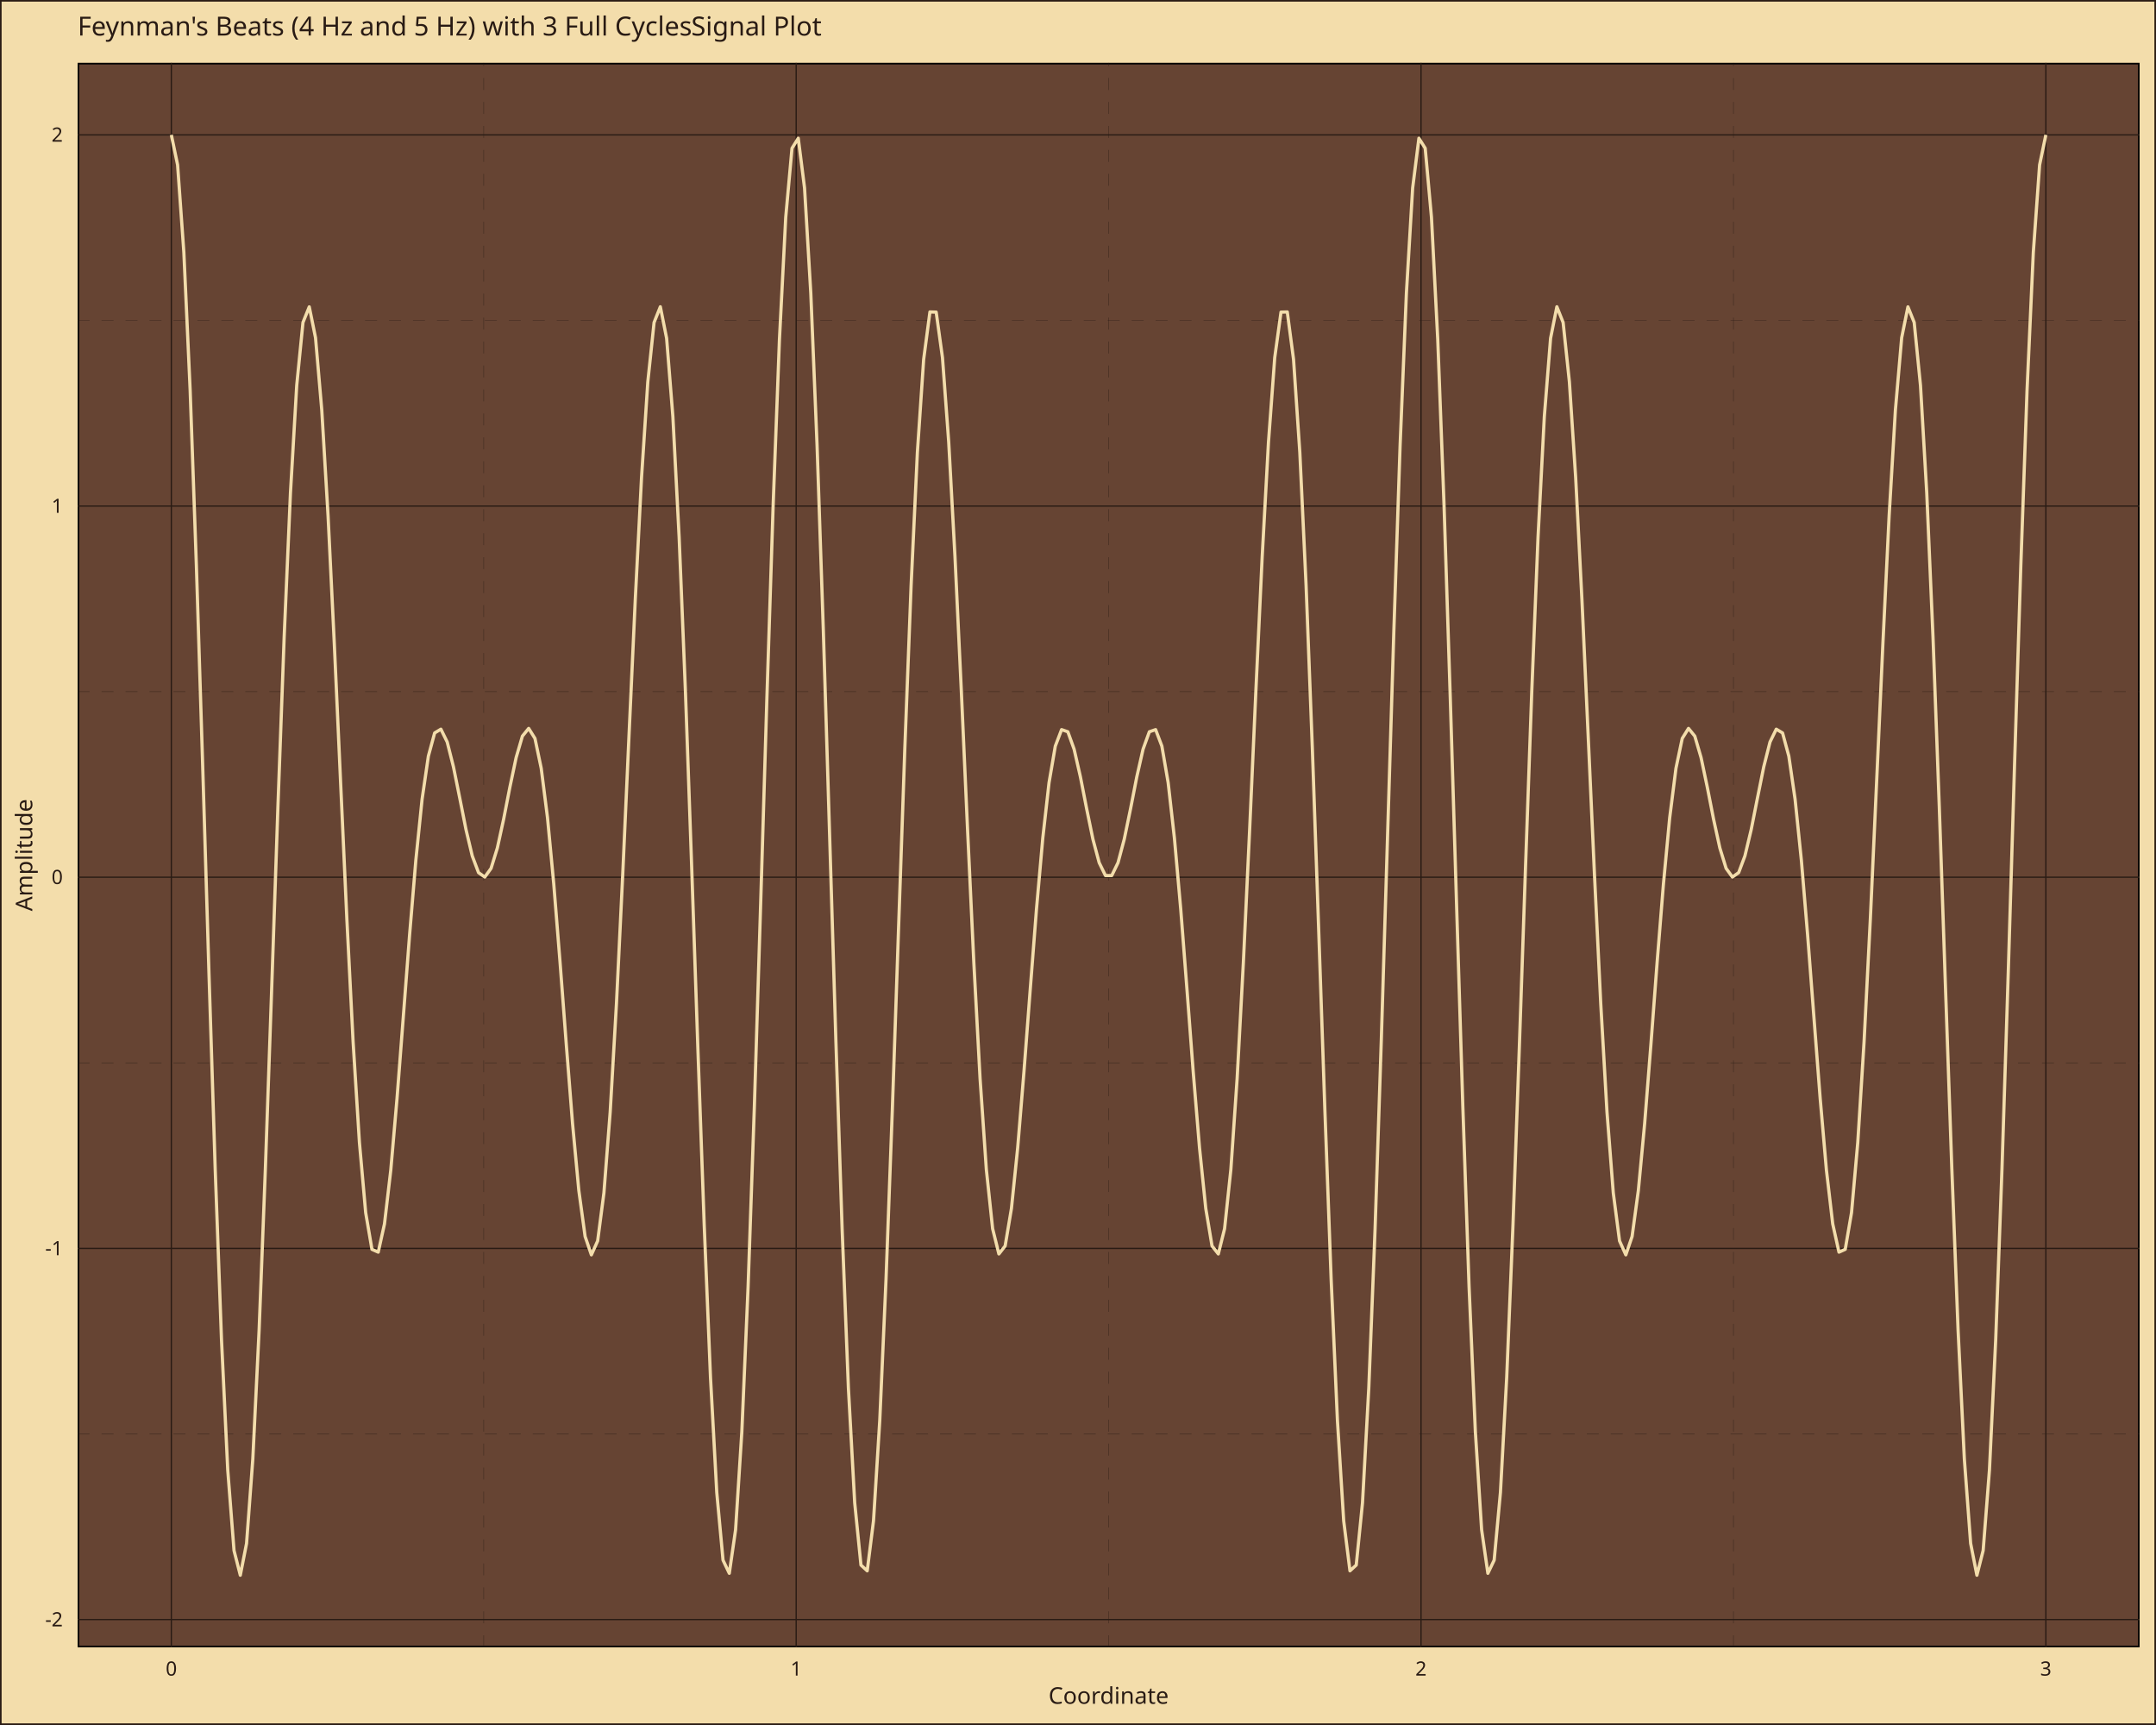
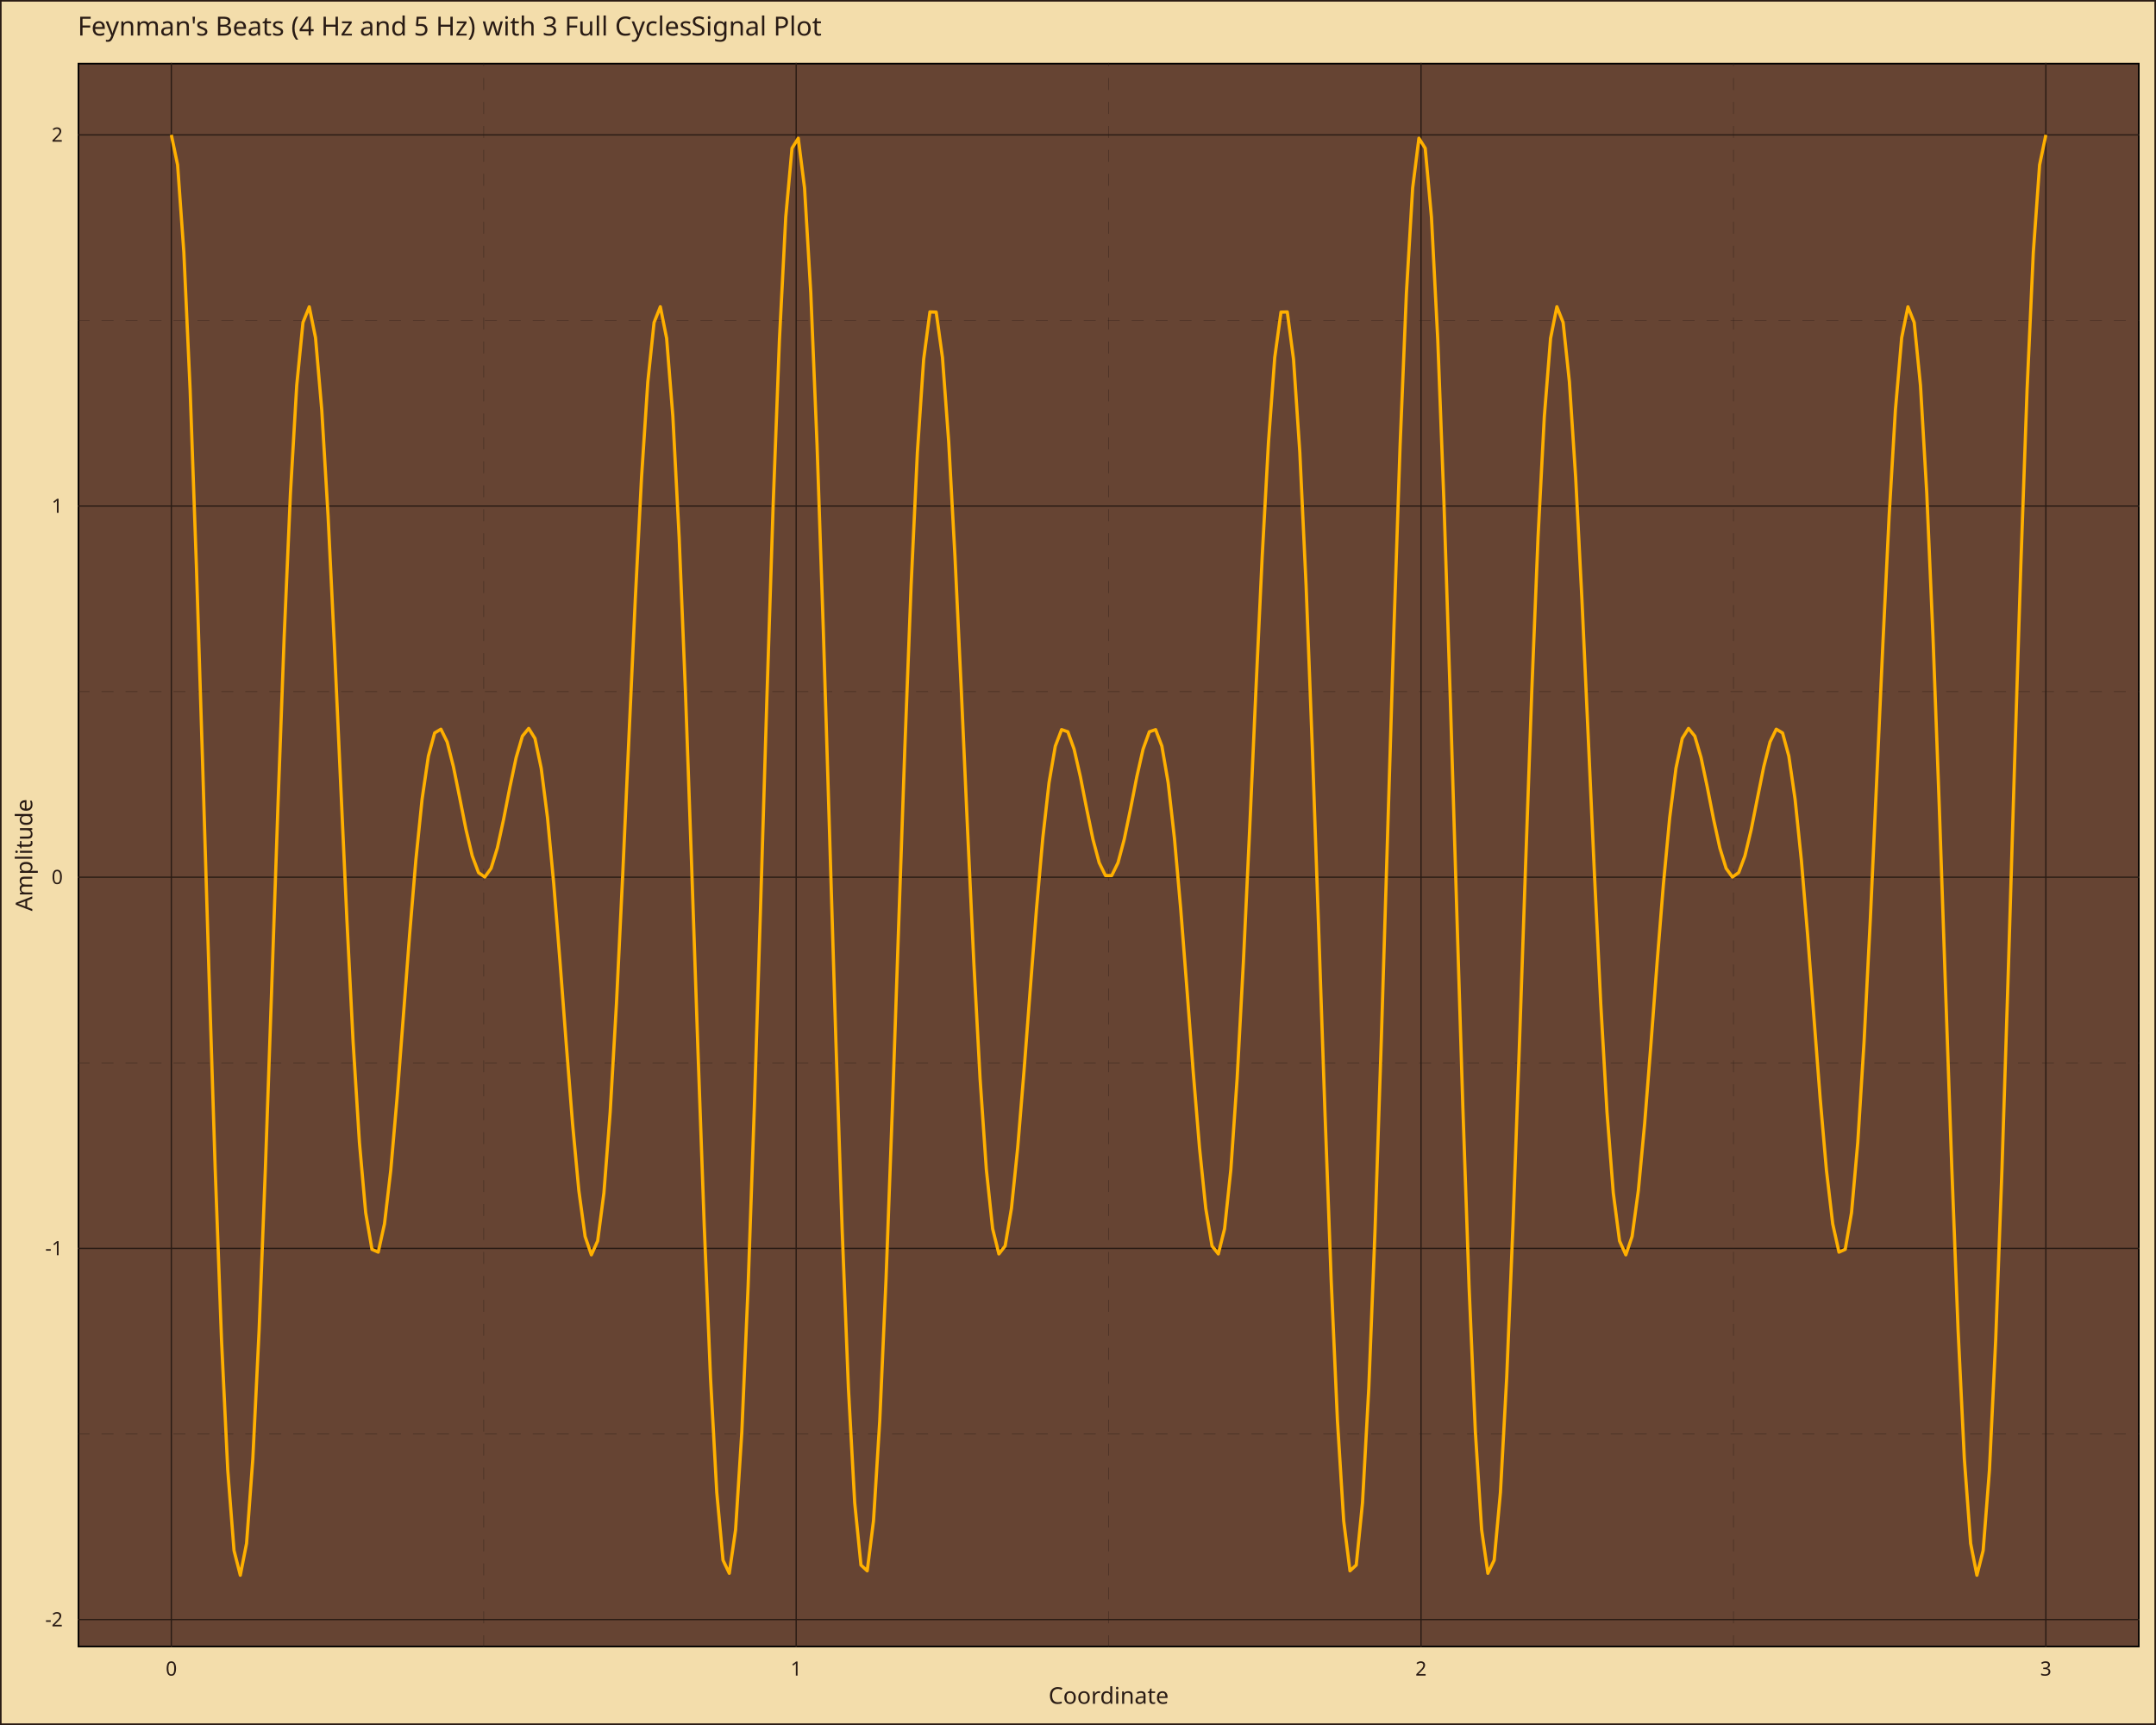
<svg xmlns="http://www.w3.org/2000/svg" class="svglite" data-engine-version="2.0" width="720.00pt" height="576.00pt" viewBox="0 0 720.00 576.00">
  <defs>
    <style type="text/css">
    .svglite line, .svglite polyline, .svglite polygon, .svglite path, .svglite rect, .svglite circle {
      fill: none;
      stroke: #000000;
      stroke-linecap: round;
      stroke-linejoin: round;
      stroke-miterlimit: 10.00;
    }
  </style>
  </defs>
  <rect width="100%" height="100%" style="stroke: none; fill: #FFFFFF;" />
  <defs>
    <clipPath id="cpMC4wMHw3MjAuMDB8MC4wMHw1NzYuMDA=">
      <rect x="0.00" y="0.00" width="720.00" height="576.00" />
    </clipPath>
  </defs>
  <g clip-path="url(#cpMC4wMHw3MjAuMDB8MC4wMHw1NzYuMDA=)">
    <rect x="0.00" y="0.00" width="720.00" height="576.00" style="stroke-width: 1.07; stroke: #291B14; fill: #F3DDAB;" />
  </g>
  <defs>
    <clipPath id="cpMjUuOTJ8NzE0LjUyfDIwLjk5fDU1MC4wNA==">
      <rect x="25.92" y="20.99" width="688.60" height="529.05" />
    </clipPath>
  </defs>
  <g clip-path="url(#cpMjUuOTJ8NzE0LjUyfDIwLjk5fDU1MC4wNA==)">
    <rect x="25.92" y="20.99" width="688.60" height="529.05" style="stroke-width: 1.07; fill: #664433;" />
    <polyline points="25.92,478.83 714.52,478.83 " style="stroke-width: 0.11; stroke: #291B14; stroke-dasharray: 4.00,4.00; stroke-linecap: butt;" />
    <polyline points="25.92,354.89 714.52,354.89 " style="stroke-width: 0.11; stroke: #291B14; stroke-dasharray: 4.00,4.00; stroke-linecap: butt;" />
    <polyline points="25.92,230.95 714.52,230.95 " style="stroke-width: 0.11; stroke: #291B14; stroke-dasharray: 4.00,4.00; stroke-linecap: butt;" />
    <polyline points="25.92,107.01 714.52,107.01 " style="stroke-width: 0.11; stroke: #291B14; stroke-dasharray: 4.00,4.00; stroke-linecap: butt;" />
    <polyline points="161.55,550.04 161.55,20.99 " style="stroke-width: 0.11; stroke: #291B14; stroke-dasharray: 4.00,4.00; stroke-linecap: butt;" />
    <polyline points="370.22,550.04 370.22,20.99 " style="stroke-width: 0.11; stroke: #291B14; stroke-dasharray: 4.00,4.00; stroke-linecap: butt;" />
    <polyline points="578.89,550.04 578.89,20.99 " style="stroke-width: 0.11; stroke: #291B14; stroke-dasharray: 4.00,4.00; stroke-linecap: butt;" />
    <polyline points="25.92,540.79 714.52,540.79 " style="stroke-width: 0.43; stroke: #291B14; stroke-linecap: butt;" />
    <polyline points="25.92,416.86 714.52,416.86 " style="stroke-width: 0.43; stroke: #291B14; stroke-linecap: butt;" />
    <polyline points="25.92,292.92 714.52,292.92 " style="stroke-width: 0.43; stroke: #291B14; stroke-linecap: butt;" />
    <polyline points="25.92,168.98 714.52,168.98 " style="stroke-width: 0.43; stroke: #291B14; stroke-linecap: butt;" />
    <polyline points="25.92,45.04 714.52,45.04 " style="stroke-width: 0.43; stroke: #291B14; stroke-linecap: butt;" />
    <polyline points="57.22,550.04 57.22,20.99 " style="stroke-width: 0.43; stroke: #291B14; stroke-linecap: butt;" />
    <polyline points="265.88,550.04 265.88,20.99 " style="stroke-width: 0.43; stroke: #291B14; stroke-linecap: butt;" />
    <polyline points="474.55,550.04 474.55,20.99 " style="stroke-width: 0.43; stroke: #291B14; stroke-linecap: butt;" />
    <polyline points="683.22,550.04 683.22,20.99 " style="stroke-width: 0.43; stroke: #291B14; stroke-linecap: butt;" />
-     <polyline points="57.22,45.04 59.31,55.06 61.40,84.29 63.50,130.25 65.59,189.06 67.69,255.76 69.78,324.80 71.87,390.44 73.97,447.32 76.06,490.87 78.15,517.73 80.25,525.99 82.34,515.37 84.43,487.17 86.53,444.17 88.62,390.31 90.72,330.35 92.81,269.45 94.90,212.67 97.00,164.55 99.09,128.73 101.18,107.67 103.28,102.46 105.37,112.77 107.46,136.96 109.56,172.26 111.65,215.08 113.75,261.36 115.84,306.96 117.93,348.06 120.03,381.48 122.12,404.92 124.21,417.17 126.31,418.11 128.40,408.68 130.50,390.73 132.59,366.75 134.68,339.61 136.78,312.22 138.87,287.25 140.96,266.85 143.06,252.47 145.15,244.74 147.24,243.48 149.34,247.76 151.43,256.05 153.53,266.46 155.62,277.00 157.71,285.80 159.81,291.39 161.90,292.86 163.99,289.96 166.09,283.16 168.18,273.59 170.27,262.88 172.37,252.95 174.46,245.80 176.56,243.22 178.65,246.57 180.74,256.54 182.84,273.04 184.93,295.16 187.02,321.21 189.12,348.83 191.21,375.24 193.30,397.52 195.40,412.88 197.49,419.01 199.59,414.36 201.68,398.32 203.77,371.36 205.87,335.07 207.96,292.08 210.05,245.80 212.15,200.22 214.24,159.47 216.34,127.50 218.43,107.68 220.52,102.43 222.62,112.95 224.71,139.12 226.80,179.38 228.90,230.84 230.99,289.54 233.08,350.70 235.18,409.18 237.27,459.93 239.37,498.38 241.46,520.96 243.55,525.35 245.65,510.78 247.74,478.07 249.83,429.64 251.93,369.28 254.02,301.89 256.11,232.99 258.21,168.31 260.30,113.29 262.40,72.54 264.49,49.51 266.58,46.16 268.68,62.76 270.77,97.92 272.86,148.65 274.96,210.68 277.05,278.80 279.14,347.33 281.24,410.62 283.33,463.51 285.43,501.80 287.52,522.60 289.61,524.52 291.71,507.82 293.80,474.31 295.89,427.20 297.99,370.75 300.08,309.90 302.17,249.83 304.27,195.46 306.36,151.09 308.46,119.99 310.55,104.16 312.64,104.22 314.74,119.41 316.83,147.66 318.92,185.89 321.02,230.33 323.11,276.83 325.21,321.33 327.30,360.19 329.39,390.49 331.49,410.28 333.58,418.71 335.67,416.04 337.77,403.53 339.86,383.27 341.95,357.91 344.05,330.37 346.14,303.51 348.24,279.86 350.33,261.34 352.42,249.14 354.52,243.63 356.61,244.35 358.70,250.16 360.80,259.38 362.89,270.06 364.98,280.21 367.08,288.08 369.17,292.36 371.27,292.36 373.36,288.08 375.45,280.21 377.55,270.06 379.64,259.38 381.73,250.16 383.83,244.35 385.92,243.63 388.01,249.14 390.11,261.34 392.20,279.86 394.30,303.51 396.39,330.37 398.48,357.91 400.58,383.27 402.67,403.53 404.76,416.04 406.86,418.71 408.95,410.28 411.05,390.49 413.14,360.19 415.23,321.33 417.33,276.83 419.42,230.33 421.51,185.89 423.61,147.66 425.70,119.41 427.79,104.22 429.89,104.16 431.98,119.99 434.08,151.09 436.17,195.46 438.26,249.83 440.36,309.90 442.45,370.75 444.54,427.20 446.64,474.31 448.73,507.82 450.82,524.52 452.92,522.60 455.01,501.80 457.11,463.51 459.20,410.62 461.29,347.33 463.39,278.80 465.48,210.68 467.57,148.65 469.67,97.92 471.76,62.76 473.85,46.16 475.95,49.51 478.04,72.54 480.14,113.29 482.23,168.31 484.32,232.99 486.42,301.89 488.51,369.28 490.60,429.64 492.70,478.07 494.79,510.78 496.88,525.35 498.98,520.96 501.07,498.38 503.17,459.93 505.26,409.18 507.35,350.70 509.45,289.54 511.54,230.84 513.63,179.38 515.73,139.12 517.82,112.95 519.92,102.43 522.01,107.68 524.10,127.50 526.20,159.47 528.29,200.22 530.38,245.80 532.48,292.08 534.57,335.07 536.66,371.36 538.76,398.32 540.85,414.36 542.95,419.01 545.04,412.88 547.13,397.52 549.23,375.24 551.32,348.83 553.41,321.21 555.51,295.16 557.60,273.04 559.69,256.54 561.79,246.57 563.88,243.22 565.98,245.80 568.07,252.95 570.16,262.88 572.26,273.59 574.35,283.16 576.44,289.96 578.54,292.86 580.63,291.39 582.72,285.80 584.82,277.00 586.91,266.46 589.01,256.05 591.10,247.76 593.19,243.48 595.29,244.74 597.38,252.47 599.47,266.85 601.57,287.25 603.66,312.22 605.76,339.61 607.85,366.75 609.94,390.73 612.04,408.68 614.13,418.11 616.22,417.17 618.32,404.92 620.41,381.48 622.50,348.06 624.60,306.96 626.69,261.36 628.79,215.08 630.88,172.26 632.97,136.96 635.07,112.77 637.16,102.46 639.25,107.67 641.35,128.73 643.44,164.55 645.53,212.67 647.63,269.45 649.72,330.35 651.82,390.31 653.91,444.17 656.00,487.17 658.10,515.37 660.19,525.99 662.28,517.73 664.38,490.87 666.47,447.32 668.56,390.44 670.66,324.80 672.75,255.76 674.85,189.06 676.94,130.25 679.03,84.29 681.13,55.06 683.22,45.04 " style="stroke-width: 1.07; stroke: #F3DDAB; stroke-linecap: butt;" />
+     <polyline points="57.22,45.04 59.31,55.06 61.40,84.29 63.50,130.25 65.59,189.06 67.69,255.76 69.78,324.80 71.87,390.44 73.97,447.32 76.06,490.87 78.15,517.73 80.25,525.99 82.34,515.37 84.43,487.17 86.53,444.17 88.62,390.31 90.72,330.35 92.81,269.45 94.90,212.67 97.00,164.55 99.09,128.73 101.18,107.67 103.28,102.46 105.37,112.77 107.46,136.96 109.56,172.26 111.65,215.08 113.75,261.36 115.84,306.96 117.93,348.06 120.03,381.48 122.12,404.92 124.21,417.17 126.31,418.11 128.40,408.68 130.50,390.73 132.59,366.75 134.68,339.61 136.78,312.22 138.87,287.25 140.96,266.85 143.06,252.47 145.15,244.74 147.24,243.48 149.34,247.76 151.43,256.05 153.53,266.46 155.62,277.00 157.71,285.80 159.81,291.39 161.90,292.86 163.99,289.96 166.09,283.16 168.18,273.59 170.27,262.88 172.37,252.95 174.46,245.80 176.56,243.22 178.65,246.57 180.74,256.54 182.84,273.04 184.93,295.16 187.02,321.21 189.12,348.83 191.21,375.24 193.30,397.52 195.40,412.88 197.49,419.01 199.59,414.36 201.68,398.32 203.77,371.36 205.87,335.07 207.96,292.08 210.05,245.80 212.15,200.22 214.24,159.47 216.34,127.50 218.43,107.68 220.52,102.43 222.62,112.95 224.71,139.12 226.80,179.38 228.90,230.84 230.99,289.54 233.08,350.70 235.18,409.18 237.27,459.93 239.37,498.38 241.46,520.96 243.55,525.35 245.65,510.78 247.74,478.07 249.83,429.64 251.93,369.28 254.02,301.89 256.11,232.99 258.21,168.31 260.30,113.29 262.40,72.54 264.49,49.51 266.58,46.16 268.68,62.76 270.77,97.92 272.86,148.65 274.96,210.68 277.05,278.80 279.14,347.33 281.24,410.62 283.33,463.51 285.43,501.80 287.52,522.60 289.61,524.52 291.71,507.82 293.80,474.31 295.89,427.20 297.99,370.75 300.08,309.90 302.17,249.83 304.27,195.46 306.36,151.09 308.46,119.99 310.55,104.16 312.64,104.22 314.74,119.41 316.83,147.66 318.92,185.89 321.02,230.33 323.11,276.83 325.21,321.33 327.30,360.19 329.39,390.49 331.49,410.28 333.58,418.71 335.67,416.04 337.77,403.53 339.86,383.27 341.95,357.91 344.05,330.37 346.14,303.51 348.24,279.86 350.33,261.34 352.42,249.14 354.52,243.63 356.61,244.35 358.70,250.16 360.80,259.38 362.89,270.06 364.98,280.21 367.08,288.08 369.17,292.36 371.27,292.36 373.36,288.08 375.45,280.21 377.55,270.06 379.64,259.38 381.73,250.16 383.83,244.35 385.92,243.63 388.01,249.14 390.11,261.34 392.20,279.86 394.30,303.51 396.39,330.37 398.48,357.91 400.58,383.27 402.67,403.53 404.76,416.04 406.86,418.71 408.95,410.28 411.05,390.49 413.14,360.19 415.23,321.33 417.33,276.83 419.42,230.33 421.51,185.89 423.61,147.66 425.70,119.41 427.79,104.22 429.89,104.16 431.98,119.99 434.08,151.09 436.17,195.46 438.26,249.83 440.36,309.90 442.45,370.75 444.54,427.20 446.64,474.31 448.73,507.82 450.82,524.52 452.92,522.60 455.01,501.80 457.11,463.51 459.20,410.62 461.29,347.33 463.39,278.80 465.48,210.68 467.57,148.65 469.67,97.92 471.76,62.76 473.85,46.16 475.95,49.51 478.04,72.54 480.14,113.29 482.23,168.31 484.32,232.99 486.42,301.89 488.51,369.28 490.60,429.64 492.70,478.07 494.79,510.78 496.88,525.35 498.98,520.96 501.07,498.38 503.17,459.93 505.26,409.18 507.35,350.70 509.45,289.54 511.54,230.84 513.63,179.38 515.73,139.12 517.82,112.95 519.92,102.43 522.01,107.68 524.10,127.50 526.20,159.47 528.29,200.22 530.38,245.80 532.48,292.08 534.57,335.07 536.66,371.36 538.76,398.32 540.85,414.36 542.95,419.01 545.04,412.88 547.13,397.52 549.23,375.24 551.32,348.83 553.41,321.21 555.51,295.16 557.60,273.04 559.69,256.54 561.79,246.57 563.88,243.22 565.98,245.80 568.07,252.95 570.16,262.88 572.26,273.59 574.35,283.16 576.44,289.96 578.54,292.86 580.63,291.39 582.72,285.80 584.82,277.00 586.91,266.46 589.01,256.05 591.10,247.76 593.19,243.48 595.29,244.74 597.38,252.47 599.47,266.85 601.57,287.25 603.66,312.22 605.76,339.61 607.85,366.75 609.94,390.73 612.04,408.68 614.13,418.11 616.22,417.17 618.32,404.92 620.41,381.48 622.50,348.06 624.60,306.96 626.69,261.36 628.79,215.08 630.88,172.26 632.97,136.96 635.07,112.77 637.16,102.46 639.25,107.67 641.35,128.73 643.44,164.55 645.53,212.67 647.63,269.45 649.72,330.35 651.82,390.31 653.91,444.17 656.00,487.17 658.10,515.37 660.19,525.99 662.28,517.73 664.38,490.87 666.47,447.32 668.56,390.44 670.66,324.80 672.75,255.76 674.85,189.06 676.94,130.25 679.03,84.29 681.13,55.06 683.22,45.04 " style="stroke-width: 1.07; stroke: #FFB000; stroke-linecap: butt;" />
  </g>
  <g clip-path="url(#cpMC4wMHw3MjAuMDB8MC4wMHw1NzYuMDA=)">
    <text x="20.99" y="543.07" text-anchor="end" style="font-size: 6.60px; fill: #291B14; font-family: sans;" textLength="5.87px" lengthAdjust="spacingAndGlyphs">-2</text>
    <text x="20.99" y="419.13" text-anchor="end" style="font-size: 6.60px; fill: #291B14; font-family: sans;" textLength="5.87px" lengthAdjust="spacingAndGlyphs">-1</text>
    <text x="20.99" y="295.19" text-anchor="end" style="font-size: 6.60px; fill: #291B14; font-family: sans;" textLength="3.67px" lengthAdjust="spacingAndGlyphs">0</text>
    <text x="20.99" y="171.25" text-anchor="end" style="font-size: 6.60px; fill: #291B14; font-family: sans;" textLength="3.67px" lengthAdjust="spacingAndGlyphs">1</text>
    <text x="20.99" y="47.31" text-anchor="end" style="font-size: 6.60px; fill: #291B14; font-family: sans;" textLength="3.67px" lengthAdjust="spacingAndGlyphs">2</text>
    <text x="57.22" y="559.51" text-anchor="middle" style="font-size: 6.60px; fill: #291B14; font-family: sans;" textLength="3.67px" lengthAdjust="spacingAndGlyphs">0</text>
    <text x="265.88" y="559.51" text-anchor="middle" style="font-size: 6.60px; fill: #291B14; font-family: sans;" textLength="3.67px" lengthAdjust="spacingAndGlyphs">1</text>
    <text x="474.55" y="559.51" text-anchor="middle" style="font-size: 6.60px; fill: #291B14; font-family: sans;" textLength="3.67px" lengthAdjust="spacingAndGlyphs">2</text>
    <text x="683.22" y="559.51" text-anchor="middle" style="font-size: 6.60px; fill: #291B14; font-family: sans;" textLength="3.67px" lengthAdjust="spacingAndGlyphs">3</text>
    <text x="370.22" y="568.92" text-anchor="middle" style="font-size: 7.70px; fill: #291B14; font-family: sans;" textLength="37.67px" lengthAdjust="spacingAndGlyphs">Coordinate</text>
    <text transform="translate(10.78,285.52) rotate(-90)" text-anchor="middle" style="font-size: 7.70px; fill: #291B14; font-family: sans;" textLength="34.24px" lengthAdjust="spacingAndGlyphs">Amplitude</text>
    <text x="25.92" y="11.86" style="font-size: 8.80px; fill: #291B14; font-family: sans;" textLength="202.72px" lengthAdjust="spacingAndGlyphs">Feynman's Beats (4 Hz and 5 Hz) with 3 Full Cycles</text>
    <text x="228.64" y="11.86" style="font-size: 8.80px; fill: #291B14; font-family: sans;" textLength="2.20px" lengthAdjust="spacingAndGlyphs"> </text>
    <text x="230.84" y="11.86" style="font-size: 8.80px; fill: #291B14; font-family: sans;" textLength="42.07px" lengthAdjust="spacingAndGlyphs">Signal Plot</text>
  </g>
</svg>
